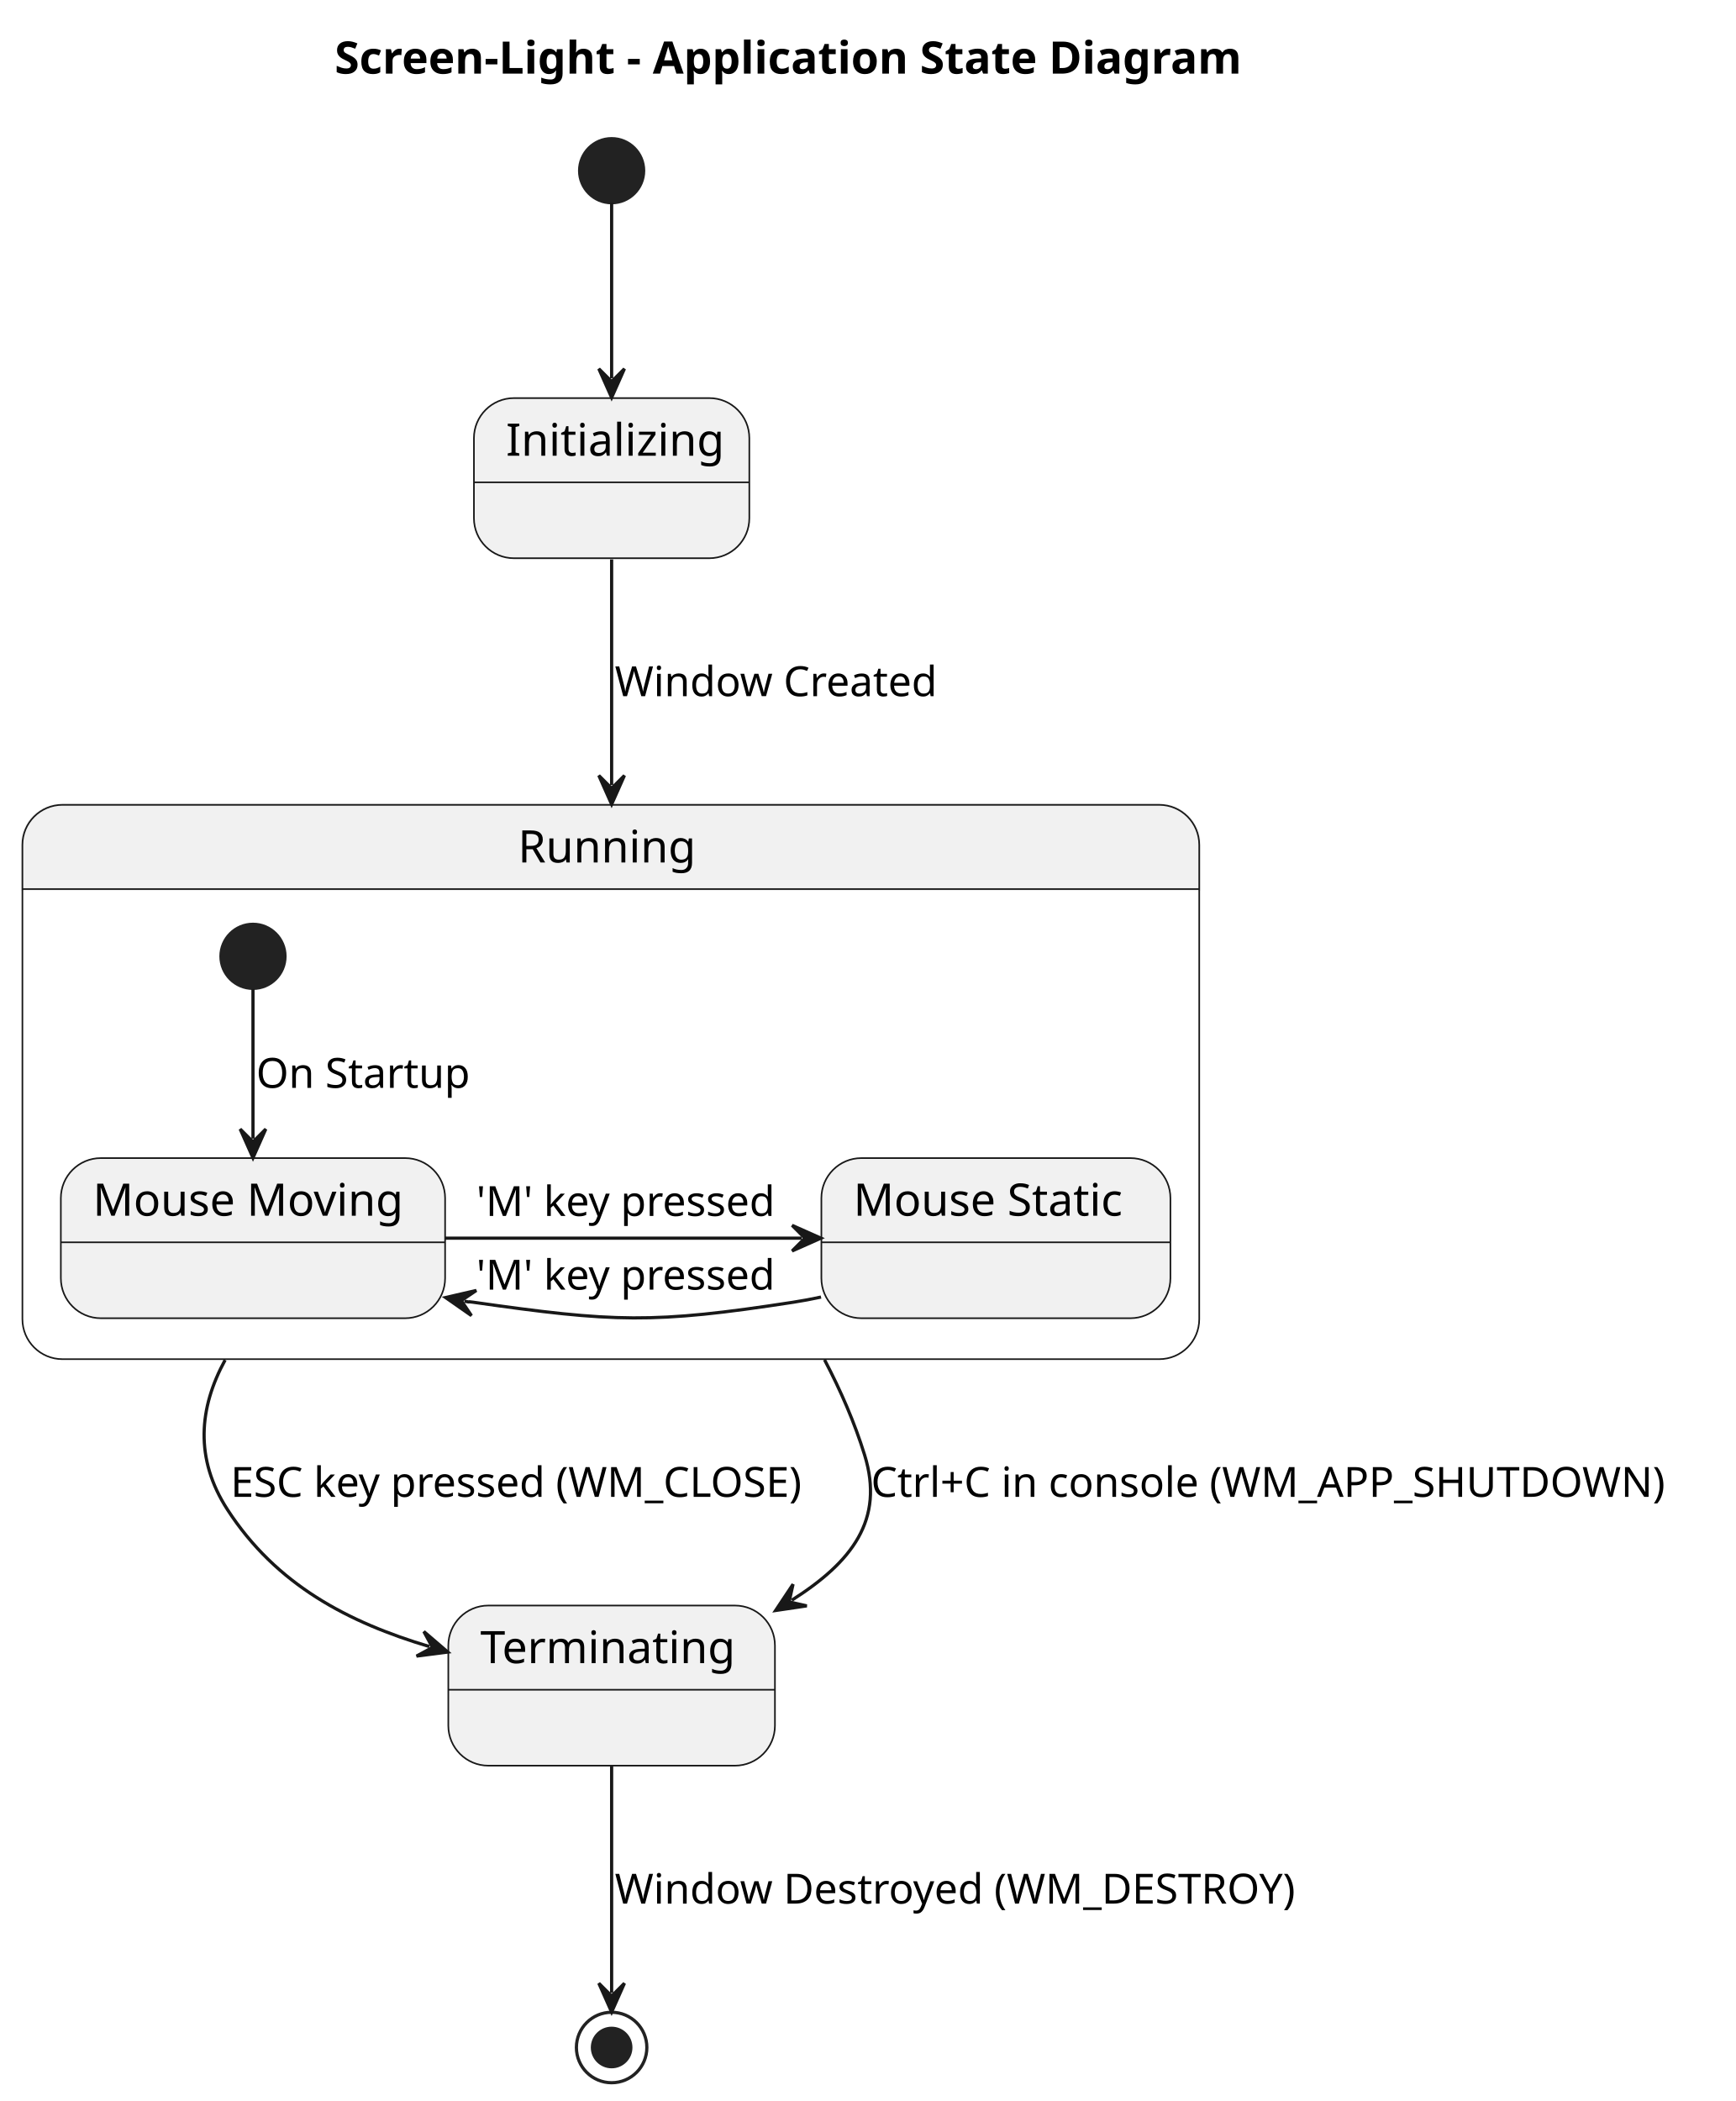
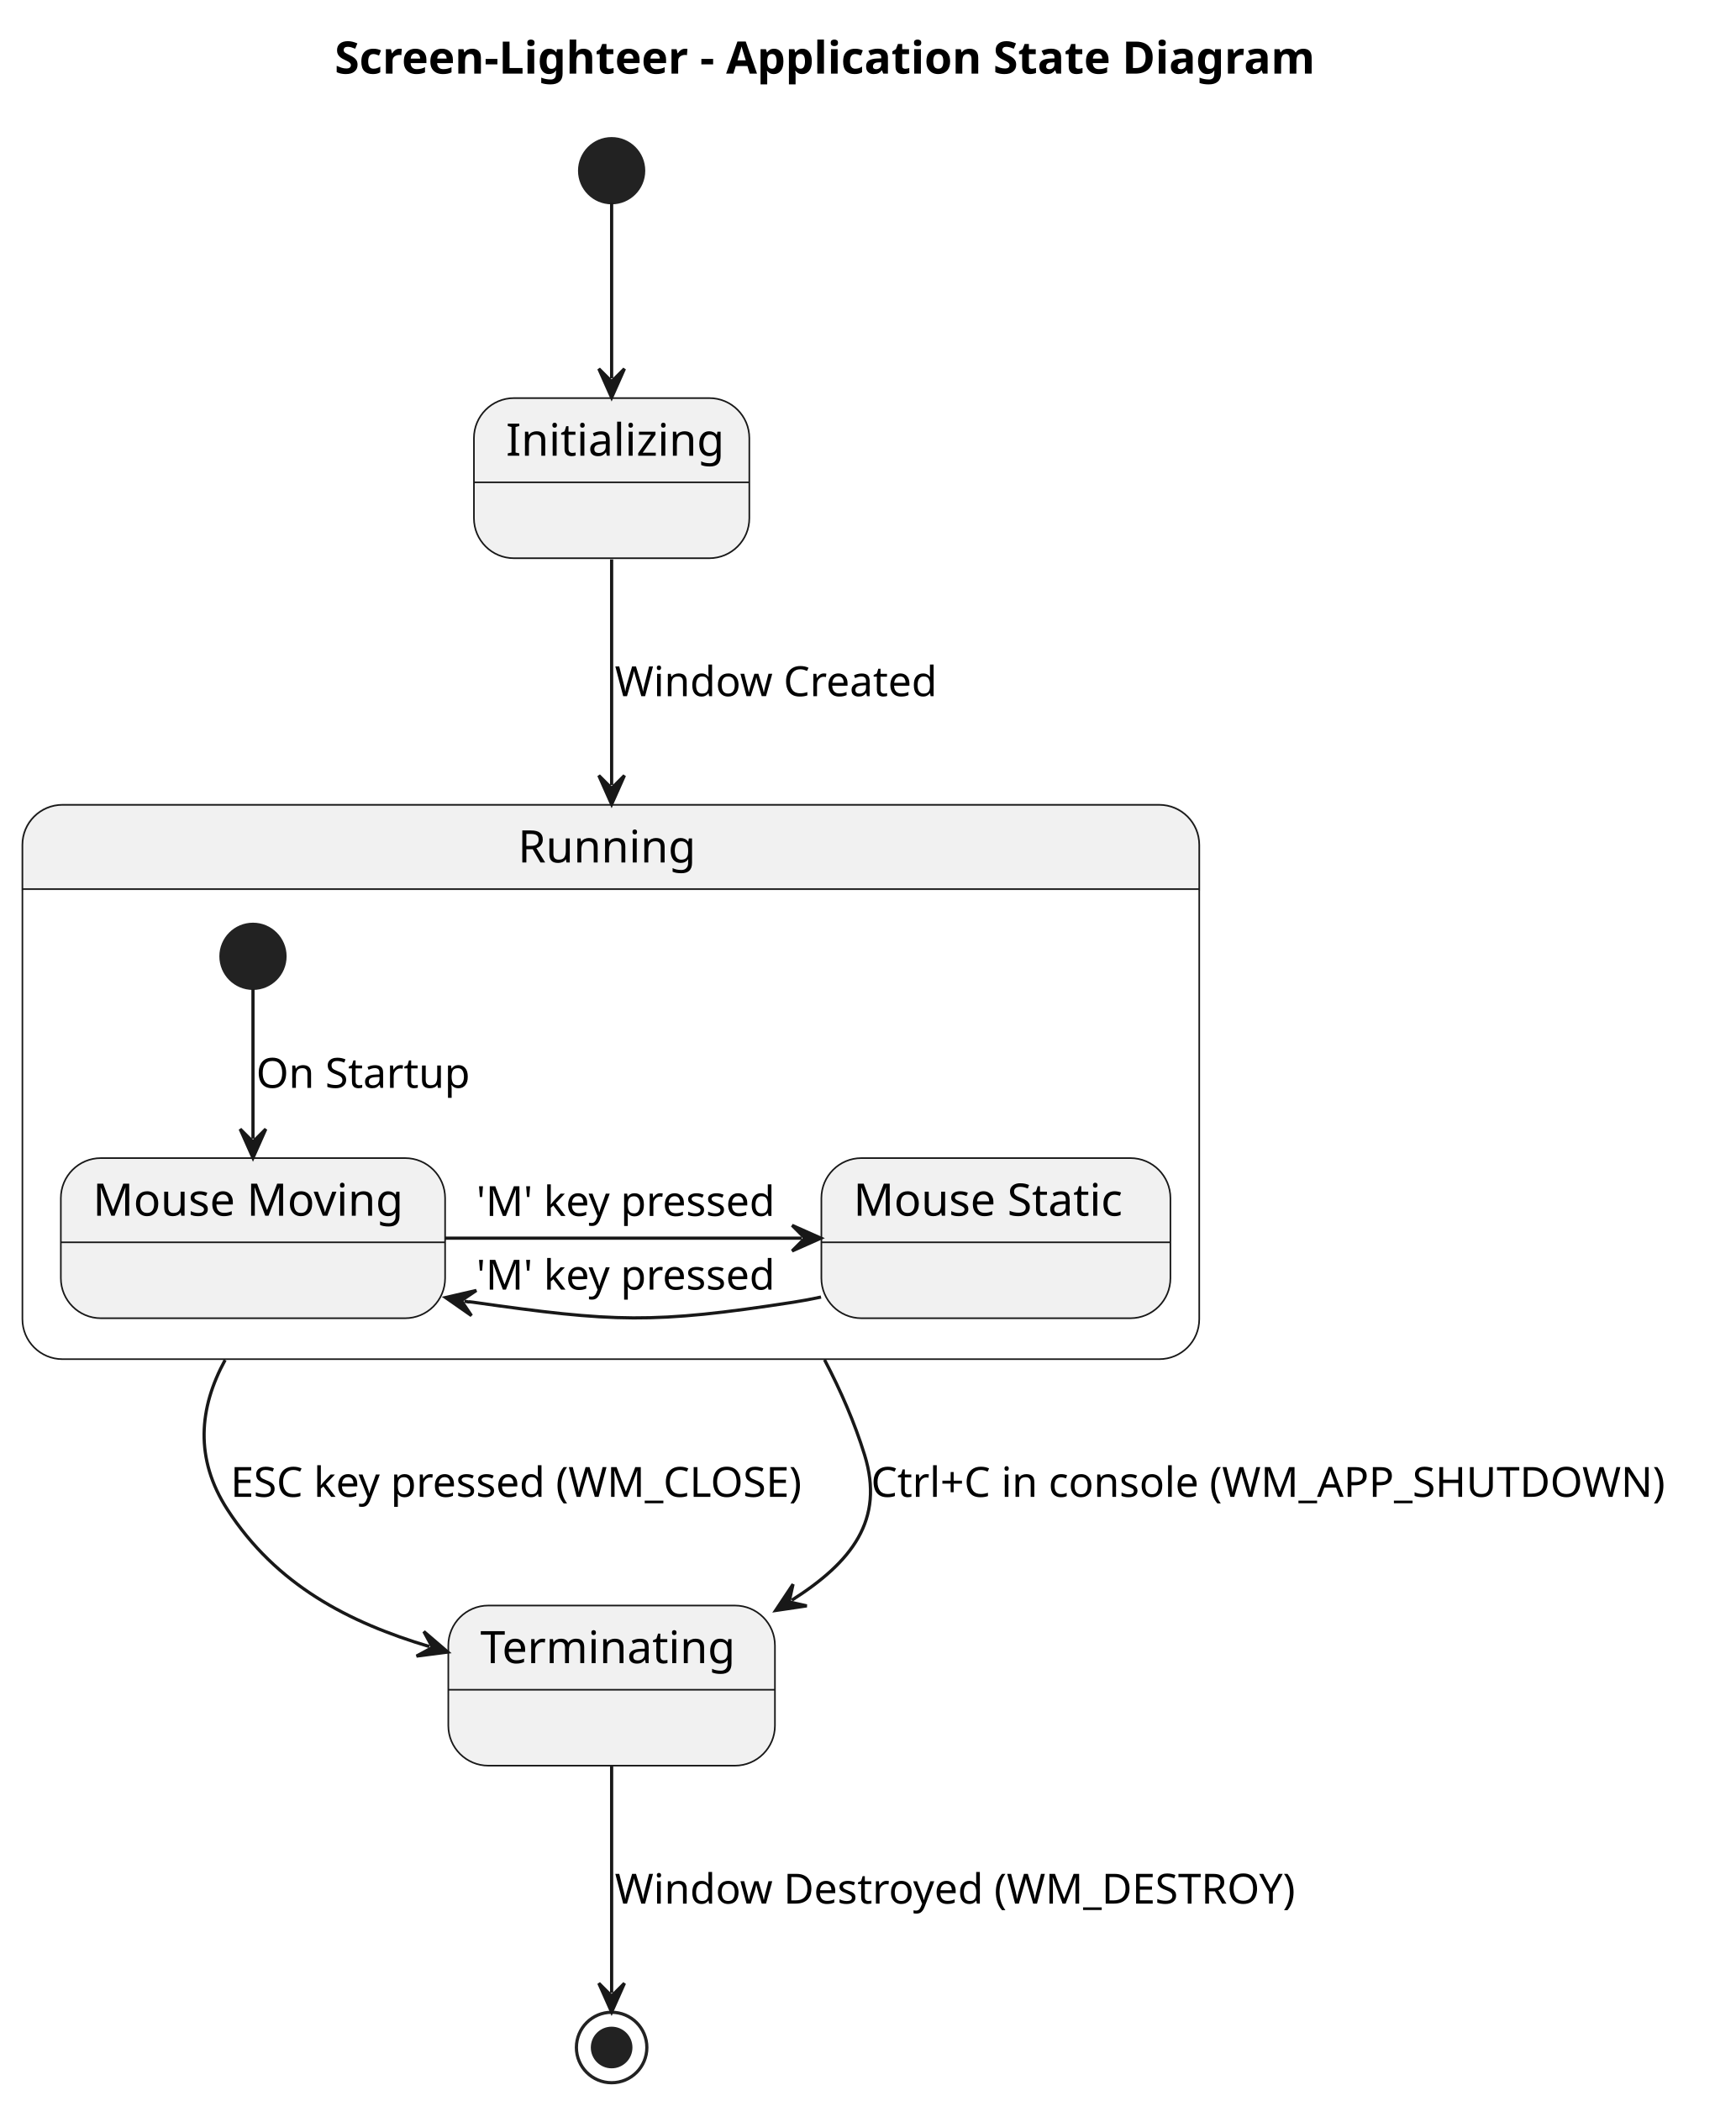
<svg xmlns="http://www.w3.org/2000/svg" contentStyleType="text/css" height="656px" preserveAspectRatio="none" style="width:542px;height:656px;background:#FFFFFF;" version="1.1" viewBox="0 0 542 656" width="542px" zoomAndPan="magnify">
  <defs />
  <g>
-     <text fill="#000000" font-family="sans-serif" font-size="14" font-weight="bold" lengthAdjust="spacing" textLength="319" x="104.5" y="22.995">Screen-Light - Application State Diagram</text>
+     <text fill="#000000" font-family="sans-serif" font-size="14" font-weight="bold" lengthAdjust="spacing" textLength="319" x="104.5" y="22.995">Screen-Lighteer - Application State Diagram</text>
    <path d="M19.5,251.297 L362,251.297 A12.5,12.5 0 0 1 374.5,263.797 L374.5,277.594 L7,277.594 L7,263.797 A12.5,12.5 0 0 1 19.5,251.297 " fill="#F1F1F1" style="stroke:#F1F1F1;stroke-width:1.0;" />
    <rect fill="none" height="173.077" rx="12.5" ry="12.5" style="stroke:#181818;stroke-width:0.5;" width="367.5" x="7" y="251.297" />
    <line style="stroke:#181818;stroke-width:0.5;" x1="7" x2="374.5" y1="277.594" y2="277.594" />
    <text fill="#000000" font-family="sans-serif" font-size="14" lengthAdjust="spacing" textLength="58" x="161.75" y="269.292">Running</text>
    <g id="Running.Moving">
      <rect fill="#F1F1F1" height="50" rx="12.5" ry="12.5" style="stroke:#181818;stroke-width:0.5;" width="120" x="19" y="361.594" />
      <line style="stroke:#181818;stroke-width:0.5;" x1="19" x2="139" y1="387.891" y2="387.891" />
      <text fill="#000000" font-family="sans-serif" font-size="14" lengthAdjust="spacing" textLength="100" x="29" y="379.589">Mouse Moving</text>
    </g>
    <g id="Running.Static">
      <rect fill="#F1F1F1" height="50" rx="12.5" ry="12.5" style="stroke:#181818;stroke-width:0.5;" width="109" x="256.5" y="361.594" />
      <line style="stroke:#181818;stroke-width:0.5;" x1="256.5" x2="365.5" y1="387.891" y2="387.891" />
      <text fill="#000000" font-family="sans-serif" font-size="14" lengthAdjust="spacing" textLength="89" x="266.5" y="379.589">Mouse Static</text>
    </g>
    <ellipse cx="79" cy="298.594" fill="#222222" rx="10" ry="10" style="stroke:#222222;stroke-width:1.0;" />
    <g id="link_*start*Running_Moving">
      <path d="M79,308.794 C79,321.274 79,338.014 79,355.524 " fill="none" id="*start*Running-to-Moving" style="stroke:#181818;stroke-width:1.0;" />
      <polygon fill="#181818" points="79,361.524,83,352.524,79,356.524,75,352.524,79,361.524" style="stroke:#181818;stroke-width:1.0;" />
      <text fill="#000000" font-family="sans-serif" font-size="13" lengthAdjust="spacing" textLength="70" x="80" y="339.661">On Startup</text>
    </g>
    <g id="link_Moving_Static">
      <path d="M139.05,386.594 C175.3,386.594 215.13,386.594 250.36,386.594 " fill="none" id="Moving-to-Static" style="stroke:#181818;stroke-width:1.0;" />
      <polygon fill="#181818" points="256.36,386.594,247.36,382.594,251.36,386.594,247.36,390.594,256.36,386.594" style="stroke:#181818;stroke-width:1.0;" />
      <text fill="#000000" font-family="sans-serif" font-size="13" lengthAdjust="spacing" textLength="98" x="148.75" y="379.661">'M' key pressed</text>
    </g>
    <g id="link_Static_Moving">
      <path d="M256.39,404.984 C253.49,405.614 250.6,406.154 247.75,406.594 C203.83,413.374 191.75,412.864 147.75,406.594 C144.92,406.194 147.93,406.835 145.04,406.275 " fill="none" id="Static-to-Moving" style="stroke:#181818;stroke-width:1.0;" />
      <polygon fill="#181818" points="139.15,405.134,147.225,410.773,144.059,406.085,148.747,402.919,139.15,405.134" style="stroke:#181818;stroke-width:1.0;" />
      <text fill="#000000" font-family="sans-serif" font-size="13" lengthAdjust="spacing" textLength="98" x="148.75" y="402.661">'M' key pressed</text>
    </g>
    <ellipse cx="191" cy="53.297" fill="#222222" rx="10" ry="10" style="stroke:#222222;stroke-width:1.0;" />
    <g id="Initializing">
      <rect fill="#F1F1F1" height="50" rx="12.5" ry="12.5" style="stroke:#181818;stroke-width:0.5;" width="86" x="148" y="124.297" />
      <line style="stroke:#181818;stroke-width:0.5;" x1="148" x2="234" y1="150.594" y2="150.594" />
      <text fill="#000000" font-family="sans-serif" font-size="14" lengthAdjust="spacing" textLength="66" x="158" y="142.292">Initializing</text>
    </g>
    <g id="Terminating">
      <rect fill="#F1F1F1" height="50" rx="12.5" ry="12.5" style="stroke:#181818;stroke-width:0.5;" width="102" x="140" y="501.297" />
      <line style="stroke:#181818;stroke-width:0.5;" x1="140" x2="242" y1="527.594" y2="527.594" />
      <text fill="#000000" font-family="sans-serif" font-size="14" lengthAdjust="spacing" textLength="82" x="150" y="519.292">Terminating</text>
    </g>
    <ellipse cx="191" cy="639.297" fill="none" rx="11" ry="11" style="stroke:#222222;stroke-width:1.0;" />
    <ellipse cx="191" cy="639.297" fill="#222222" rx="6" ry="6" style="stroke:#222222;stroke-width:1.0;" />
    <g id="link_*start*_Initializing">
      <path d="M191,63.307 C191,77.187 191,98.267 191,118.137 " fill="none" id="*start*-to-Initializing" style="stroke:#181818;stroke-width:1.0;" />
      <polygon fill="#181818" points="191,124.137,195,115.137,191,119.137,187,115.137,191,124.137" style="stroke:#181818;stroke-width:1.0;" />
    </g>
    <g id="link_Initializing_Running">
      <path d="M191,174.677 C191,194.327 191,217.197 191,245.137 " fill="none" id="Initializing-to-Running" style="stroke:#181818;stroke-width:1.0;" />
      <polygon fill="#181818" points="191,251.137,195,242.137,191,246.137,187,242.137,191,251.137" style="stroke:#181818;stroke-width:1.0;" />
      <text fill="#000000" font-family="sans-serif" font-size="13" lengthAdjust="spacing" textLength="102" x="192" y="217.364">Window Created</text>
    </g>
    <g id="link_Running_Terminating">
      <path d="M70.3,424.637 C62.15,439.557 60.72,455.397 71,471.297 C86.26,494.897 108.811,506.56 134.091,514.11 " fill="none" id="Running-to-Terminating" style="stroke:#181818;stroke-width:1.0;" />
      <polygon fill="#181818" points="139.84,515.827,132.361,509.419,135.049,514.396,130.072,517.084,139.84,515.827" style="stroke:#181818;stroke-width:1.0;" />
      <text fill="#000000" font-family="sans-serif" font-size="13" lengthAdjust="spacing" textLength="193" x="72" y="467.364">ESC key pressed (WM_CLOSE)</text>
    </g>
    <g id="link_Running_Terminating">
      <path d="M257.48,424.557 C262.54,434.197 266.88,444.197 270,454.297 C276.27,474.557 266.025,487.721 247.265,499.631 " fill="none" id="Running-to-Terminating-1" style="stroke:#181818;stroke-width:1.0;" />
      <polygon fill="#181818" points="242.2,502.847,251.942,501.4,246.421,500.167,247.654,494.646,242.2,502.847" style="stroke:#181818;stroke-width:1.0;" />
      <text fill="#000000" font-family="sans-serif" font-size="13" lengthAdjust="spacing" textLength="262" x="272" y="467.364">Ctrl+C in console (WM_APP_SHUTDOWN)</text>
    </g>
    <g id="link_Terminating_*end*">
      <path d="M191,551.387 C191,575.357 191,604.997 191,622.237 " fill="none" id="Terminating-to-*end*" style="stroke:#181818;stroke-width:1.0;" />
      <polygon fill="#181818" points="191,628.237,195,619.237,191,623.237,187,619.237,191,628.237" style="stroke:#181818;stroke-width:1.0;" />
      <text fill="#000000" font-family="sans-serif" font-size="13" lengthAdjust="spacing" textLength="219" x="192" y="594.364">Window Destroyed (WM_DESTROY)</text>
    </g>
  </g>
</svg>
